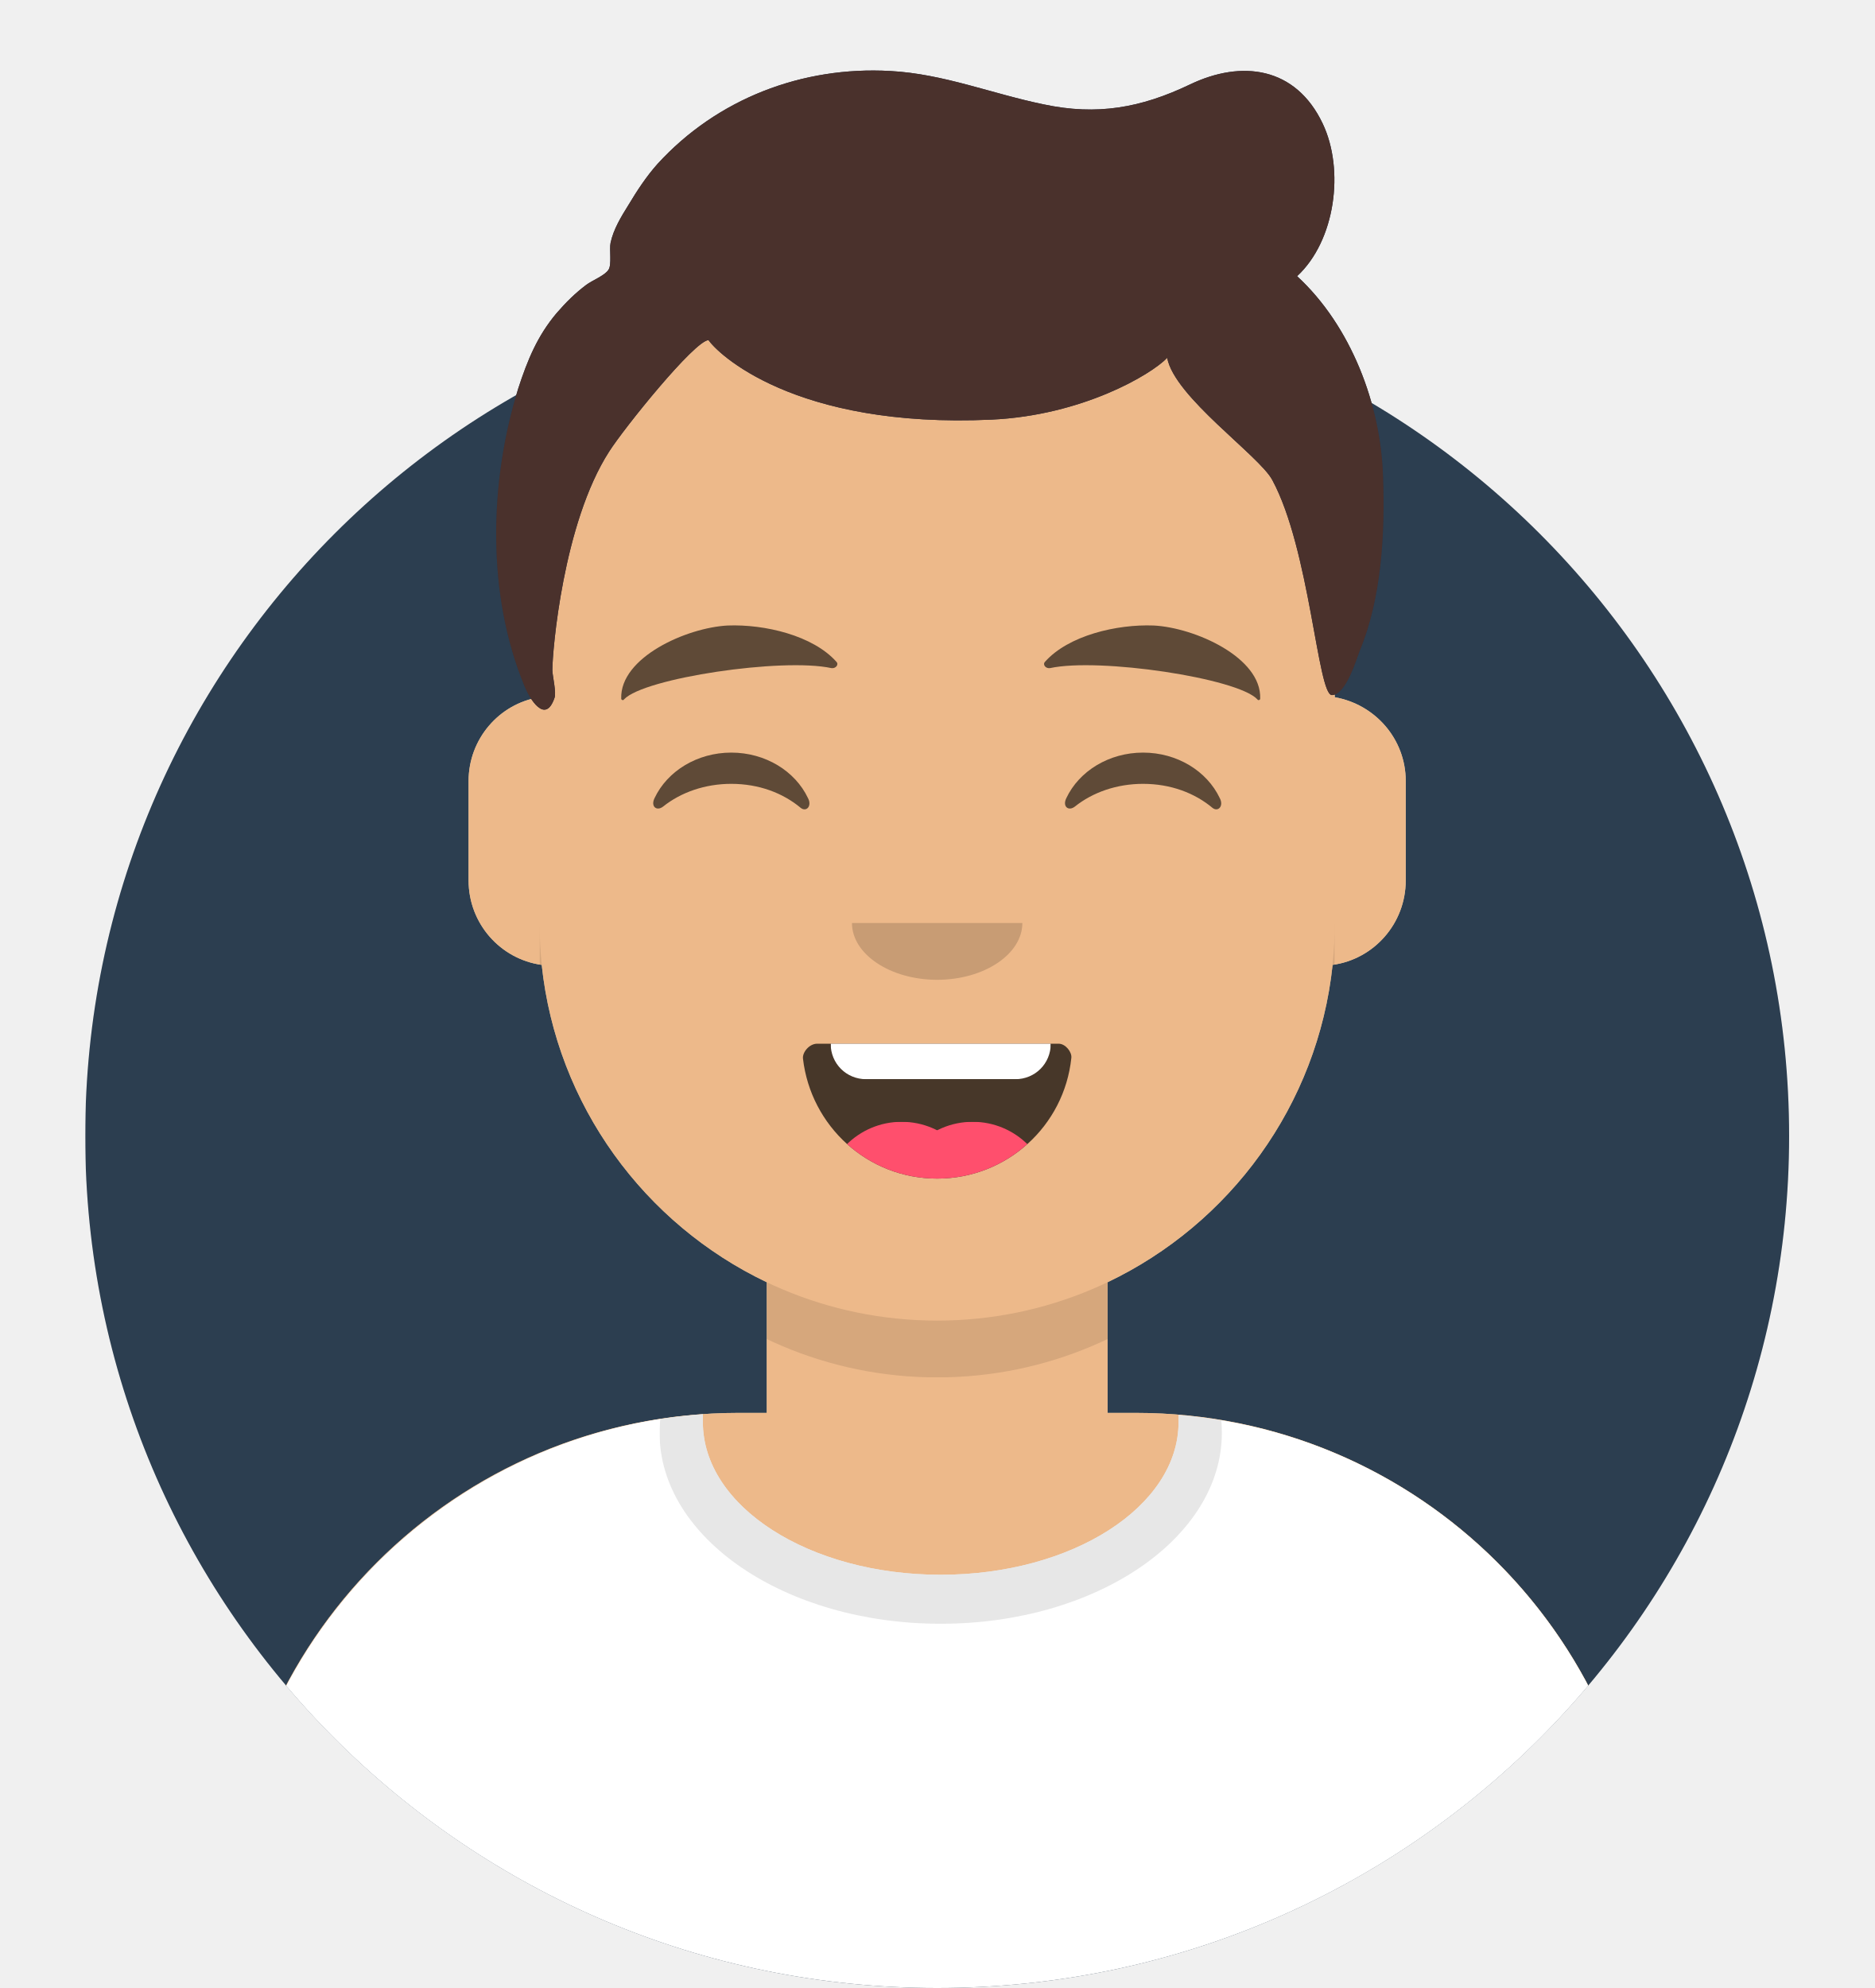
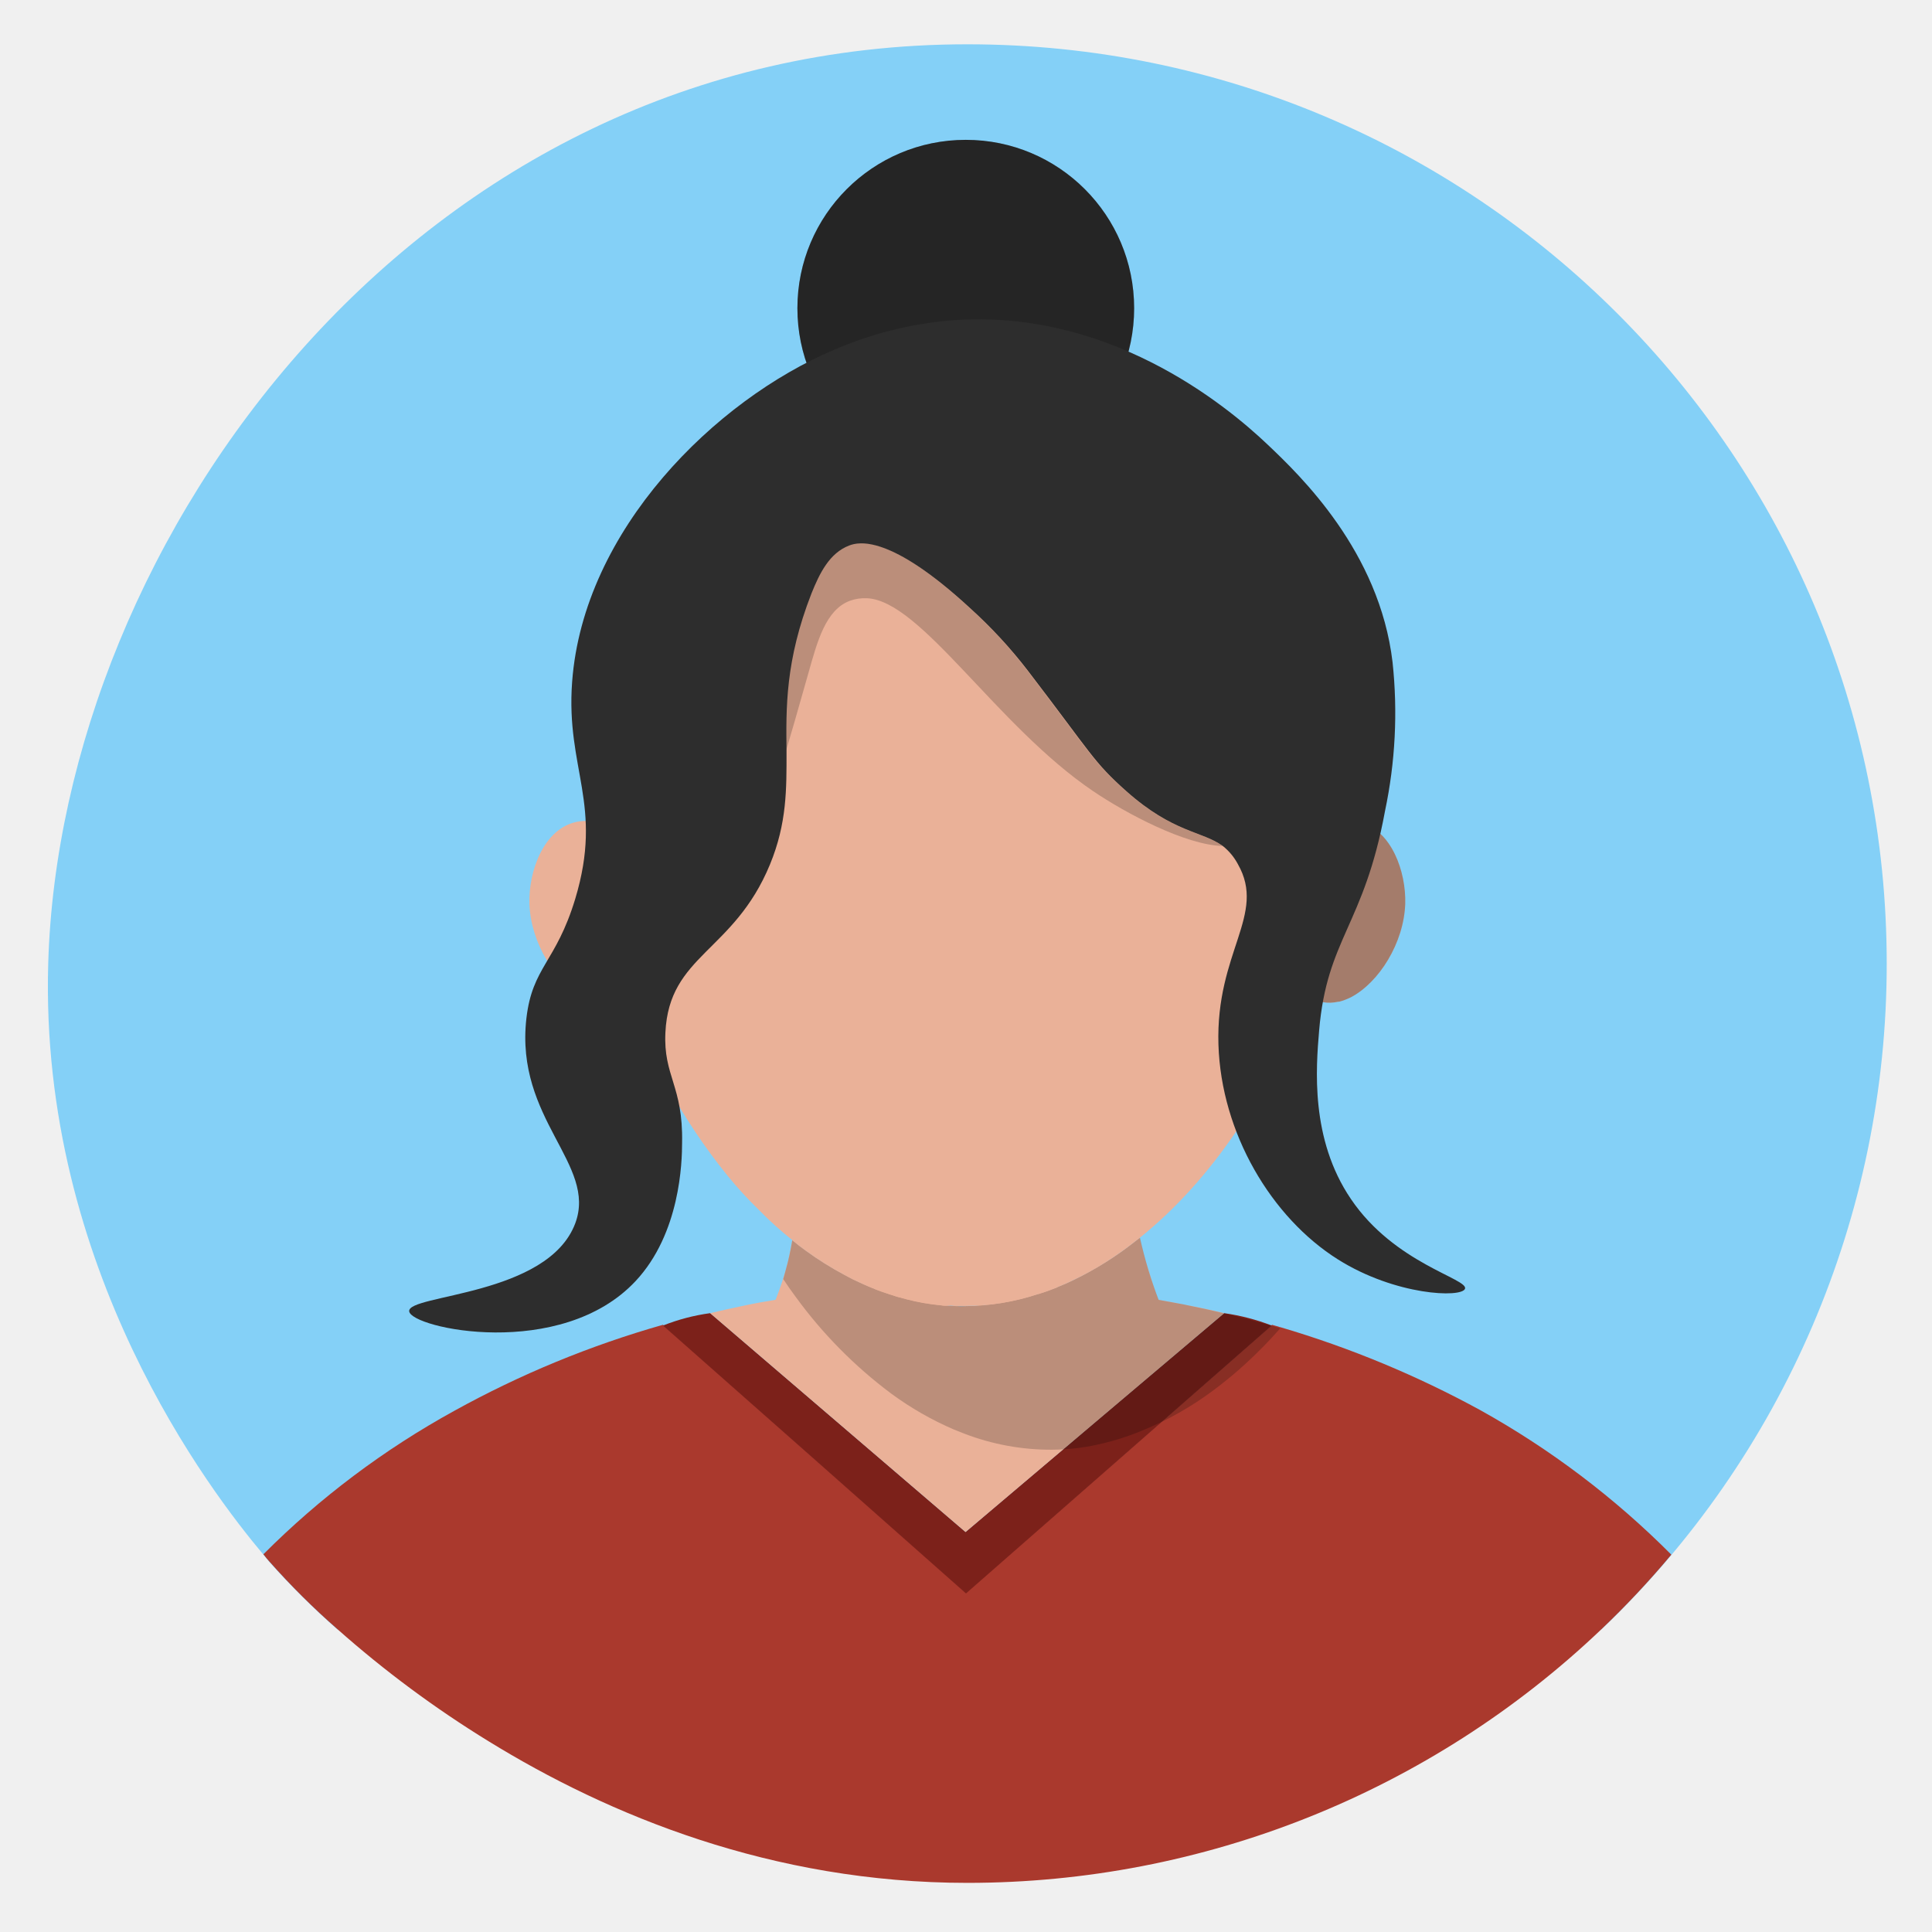
- <svg xmlns="http://www.w3.org/2000/svg" version="1.1" id="Layer_1" x="0px" y="0px" viewBox="0 0 264 280" style="enable-background:new 0 0 264 280;" xml:space="preserve">
-   <style type="text/css">
- 	.st0{fill-rule:evenodd;clip-rule:evenodd;fill:#E6E6E6;}
- 	.st1{filter:url(#Adobe_OpacityMaskFilter);}
- 	.st2{fill-rule:evenodd;clip-rule:evenodd;fill:#FFFFFF;}
- 	.st3{mask:url(#mask-2_1_);}
- 	.st4{fill-rule:evenodd;clip-rule:evenodd;fill:#2C3E50;}
- 	.st5{filter:url(#Adobe_OpacityMaskFilter_1_);}
- 	.st6{mask:url(#mask-4_1_);}
- 	.st7{fill-rule:evenodd;clip-rule:evenodd;fill:#D0C6AC;}
- 	.st8{filter:url(#Adobe_OpacityMaskFilter_2_);}
- 	.st9{mask:url(#mask-6_1_);}
- 	.st10{fill-rule:evenodd;clip-rule:evenodd;fill:#EDB98A;}
- 	.st11{filter:url(#Adobe_OpacityMaskFilter_3_);}
- 	.st12{mask:url(#mask-6_2_);fill-rule:evenodd;clip-rule:evenodd;fill-opacity:0.1;}
- 	.st13{filter:url(#Adobe_OpacityMaskFilter_4_);}
- 	.st14{mask:url(#react-mask-952_1_);}
- 	.st15{filter:url(#Adobe_OpacityMaskFilter_5_);}
- 	.st16{opacity:0.6;mask:url(#react-mask-952_2_);}
- 	.st17{fill-rule:evenodd;clip-rule:evenodd;fill-opacity:0.16;}
- 	.st18{fill-rule:evenodd;clip-rule:evenodd;fill-opacity:0.7;}
- 	.st19{filter:url(#Adobe_OpacityMaskFilter_6_);}
- 	.st20{mask:url(#react-mask-934_1_);fill-rule:evenodd;clip-rule:evenodd;fill:#FFFFFF;}
- 	.st21{filter:url(#Adobe_OpacityMaskFilter_7_);}
- 	.st22{mask:url(#react-mask-934_2_);}
- 	.st23{fill-rule:evenodd;clip-rule:evenodd;fill:#FF4F6D;}
- 	.st24{fill-rule:evenodd;clip-rule:evenodd;fill-opacity:0.6;}
- 	.st25{filter:url(#Adobe_OpacityMaskFilter_8_);}
- 	.st26{mask:url(#react-mask-925_1_);}
- 	.st27{fill-rule:evenodd;clip-rule:evenodd;fill:#28354B;}
- 	.st28{filter:url(#Adobe_OpacityMaskFilter_9_);}
- 	.st29{mask:url(#react-mask-924_1_);}
- 	.st30{fill-rule:evenodd;clip-rule:evenodd;fill:#4A312C;}
- </style>
-   <g>
-     <g transform="translate(-825, -1100)">
-       <g transform="translate(825, 1100)">
-         <g id="Circle" transform="translate(12, 40)">
-           <g id="Circle-Background">
-             <circle class="st0" cx="120" cy="120" r="120" />
-           </g>
-           <defs>
-             <filter id="Adobe_OpacityMaskFilter" filterUnits="userSpaceOnUse" x="0" y="0" width="240" height="240">
-               <feColorMatrix type="matrix" values="1 0 0 0 0  0 1 0 0 0  0 0 1 0 0  0 0 0 1 0" />
-             </filter>
-           </defs>
-           <mask maskUnits="userSpaceOnUse" x="0" y="0" width="240" height="240" id="mask-2_1_">
-             <g class="st1">
-               <circle id="path-1_1_" class="st2" cx="120" cy="120" r="120" />
-             </g>
-           </mask>
-           <g class="st3">
-             <rect class="st4" width="240" height="240" />
-           </g>
-         </g>
-         <g id="Mask">
- 			</g>
-         <defs>
-           <filter id="Adobe_OpacityMaskFilter_1_" filterUnits="userSpaceOnUse" x="-1" y="0" width="265" height="280">
-             <feColorMatrix type="matrix" values="1 0 0 0 0  0 1 0 0 0  0 0 1 0 0  0 0 0 1 0" />
-           </filter>
-         </defs>
-         <mask maskUnits="userSpaceOnUse" x="-1" y="0" width="265" height="280" id="mask-4_1_">
-           <g class="st5">
-             <path id="path-3_1_" class="st2" d="M12,160c0,66.3,53.7,120,120,120s120-53.7,120-120h12V0H0v160H12z" />
-           </g>
-         </mask>
-         <g id="Avataaar" class="st6">
-           <g id="Body" transform="translate(32, 36)">
-             <g>
-               <path class="st7" d="M124,144.6V163h4l0,0c39.8,0,72,32.2,72,72v9H0v-9c0-39.8,32.2-72,72-72l0,0h4v-18.4        c-17.2-8.2-29.6-24.9-31.7-44.7C38.5,99.1,34,94.1,34,88V74c0-5.9,4.3-10.9,10-11.8V56l0,0c0-30.9,25.1-56,56-56l0,0l0,0        c30.9,0,56,25.1,56,56v6.2c5.7,1,10,5.9,10,11.8v14c0,6.1-4.5,11.1-10.3,11.9C153.6,119.7,141.2,136.4,124,144.6z" />
-             </g>
-             <defs>
-               <filter id="Adobe_OpacityMaskFilter_2_" filterUnits="userSpaceOnUse" x="-32" y="0" width="264" height="244">
-                 <feColorMatrix type="matrix" values="1 0 0 0 0  0 1 0 0 0  0 0 1 0 0  0 0 0 1 0" />
-               </filter>
-             </defs>
-             <mask maskUnits="userSpaceOnUse" x="-32" y="0" width="264" height="244" id="mask-6_1_">
-               <g class="st8">
-                 <path id="path-5_1_" class="st2" d="M124,144.6V163h4l0,0c39.8,0,72,32.2,72,72v9H0v-9c0-39.8,32.2-72,72-72l0,0h4v-18.4         c-17.2-8.2-29.6-24.9-31.7-44.7C38.5,99.1,34,94.1,34,88V74c0-5.9,4.3-10.9,10-11.8V56l0,0c0-30.9,25.1-56,56-56l0,0l0,0         c30.9,0,56,25.1,56,56v6.2c5.7,1,10,5.9,10,11.8v14c0,6.1-4.5,11.1-10.3,11.9C153.6,119.7,141.2,136.4,124,144.6z" />
-               </g>
-             </mask>
-             <g class="st9">
-               <g id="Color" transform="translate(-32, 0)">
-                 <rect class="st10" width="264" height="244" />
-               </g>
-             </g>
-             <defs>
-               <filter id="Adobe_OpacityMaskFilter_3_" filterUnits="userSpaceOnUse" x="44" y="79" width="112" height="79">
-                 <feColorMatrix type="matrix" values="1 0 0 0 0  0 1 0 0 0  0 0 1 0 0  0 0 0 1 0" />
-               </filter>
-             </defs>
-             <mask maskUnits="userSpaceOnUse" x="44" y="79" width="112" height="79" id="mask-6_2_">
-               <g class="st11">
-                 <path id="path-5_2_" class="st2" d="M124,144.6V163h4l0,0c39.8,0,72,32.2,72,72v9H0v-9c0-39.8,32.2-72,72-72l0,0h4v-18.4         c-17.2-8.2-29.6-24.9-31.7-44.7C38.5,99.1,34,94.1,34,88V74c0-5.9,4.3-10.9,10-11.8V56l0,0c0-30.9,25.1-56,56-56l0,0l0,0         c30.9,0,56,25.1,56,56v6.2c5.7,1,10,5.9,10,11.8v14c0,6.1-4.5,11.1-10.3,11.9C153.6,119.7,141.2,136.4,124,144.6z" />
-               </g>
-             </mask>
-             <path id="Neck-Shadow" class="st12" d="M156,79v23c0,30.9-25.1,56-56,56s-56-25.1-56-56V79v15c0,30.9,25.1,56,56,56       s56-25.1,56-56V79z" />
-           </g>
-           <g transform="translate(0, 170)">
-             <g id="Clothes">
-               <path class="st0" d="M166,29.3c37,3,66,34,66,71.8v8.9H32v-8.9C32,63,61.6,31.8,99,29.2c0,0.4,0,0.7,0,1.1        c0,11.9,15,21.5,33.5,21.5S166,42.2,166,30.3C166,30,166,29.6,166,29.3z" />
-             </g>
-             <defs>
-               <filter id="Adobe_OpacityMaskFilter_4_" filterUnits="userSpaceOnUse" x="0" y="0" width="264" height="110">
-                 <feColorMatrix type="matrix" values="1 0 0 0 0  0 1 0 0 0  0 0 1 0 0  0 0 0 1 0" />
-               </filter>
-             </defs>
-             <mask maskUnits="userSpaceOnUse" x="0" y="0" width="264" height="110" id="react-mask-952_1_">
-               <g class="st13">
-                 <path id="react-path-951_1_" class="st2" d="M166,29.3c37,3,66,34,66,71.8v8.9H32v-8.9C32,63,61.6,31.8,99,29.2         c0,0.4,0,0.7,0,1.1c0,11.9,15,21.5,33.5,21.5S166,42.2,166,30.3C166,30,166,29.6,166,29.3z" />
-               </g>
-             </mask>
-             <g class="st14">
-               <rect class="st2" width="264" height="110" />
-             </g>
-             <defs>
-               <filter id="Adobe_OpacityMaskFilter_5_" filterUnits="userSpaceOnUse" x="92.9" y="4.9" width="79.3" height="53.8">
-                 <feColorMatrix type="matrix" values="1 0 0 0 0  0 1 0 0 0  0 0 1 0 0  0 0 0 1 0" />
-               </filter>
-             </defs>
-             <mask maskUnits="userSpaceOnUse" x="92.9" y="4.9" width="79.3" height="53.8" id="react-mask-952_2_">
-               <g class="st15">
-                 <path id="react-path-951_2_" class="st2" d="M166,29.3c37,3,66,34,66,71.8v8.9H32v-8.9C32,63,61.6,31.8,99,29.2         c0,0.4,0,0.7,0,1.1c0,11.9,15,21.5,33.5,21.5S166,42.2,166,30.3C166,30,166,29.6,166,29.3z" />
-               </g>
-             </mask>
-             <g id="Shadowy" class="st16">
-               <g transform="translate(92, 4)">
-                 <ellipse class="st17" cx="40.5" cy="27.8" rx="39.6" ry="26.9" />
-               </g>
-             </g>
-           </g>
-           <g id="Face" transform="translate(76, 82)">
-             <g transform="translate(2, 52)">
-               <g id="Mouth">
-                 <path class="st18" d="M35.1,15.1C36.2,24.6,44.2,32,54,32c9.8,0,17.9-7.4,18.9-17c0.1-0.8-0.8-2-1.8-2c-14.9,0-26.3,0-34,0         C36,13,35,14.2,35.1,15.1z" />
-               </g>
-               <defs>
-                 <filter id="Adobe_OpacityMaskFilter_6_" filterUnits="userSpaceOnUse" x="39" y="2" width="31" height="16">
-                   <feColorMatrix type="matrix" values="1 0 0 0 0  0 1 0 0 0  0 0 1 0 0  0 0 0 1 0" />
-                 </filter>
-               </defs>
-               <mask maskUnits="userSpaceOnUse" x="39" y="2" width="31" height="16" id="react-mask-934_1_">
-                 <g class="st19">
-                   <path id="react-path-933_1_" class="st2" d="M35.1,15.1C36.2,24.6,44.2,32,54,32c9.8,0,17.9-7.4,18.9-17          c0.1-0.8-0.8-2-1.8-2c-14.9,0-26.3,0-34,0C36,13,35,14.2,35.1,15.1z" />
-                 </g>
-               </mask>
-               <path id="Teeth" class="st20" d="M44,2h21c2.8,0,5,2.2,5,5v6c0,2.8-2.2,5-5,5H44c-2.8,0-5-2.2-5-5V7C39,4.2,41.2,2,44,2z" />
-               <defs>
-                 <filter id="Adobe_OpacityMaskFilter_7_" filterUnits="userSpaceOnUse" x="38" y="24" width="32" height="22">
-                   <feColorMatrix type="matrix" values="1 0 0 0 0  0 1 0 0 0  0 0 1 0 0  0 0 0 1 0" />
-                 </filter>
-               </defs>
-               <mask maskUnits="userSpaceOnUse" x="38" y="24" width="32" height="22" id="react-mask-934_2_">
-                 <g class="st21">
-                   <path id="react-path-933_2_" class="st2" d="M35.1,15.1C36.2,24.6,44.2,32,54,32c9.8,0,17.9-7.4,18.9-17          c0.1-0.8-0.8-2-1.8-2c-14.9,0-26.3,0-34,0C36,13,35,14.2,35.1,15.1z" />
-                 </g>
-               </mask>
-               <g id="Tongue" class="st22">
-                 <g transform="translate(38, 24)">
-                   <circle class="st23" cx="11" cy="11" r="11" />
-                   <circle class="st23" cx="21" cy="11" r="11" />
-                 </g>
-               </g>
-             </g>
-             <g transform="translate(28, 40)">
-               <path id="Nose" class="st17" d="M16,8c0,4.4,5.4,8,12,8l0,0c6.6,0,12-3.6,12-8" />
-             </g>
-             <g transform="translate(0, 8)">
-               <path id="Squint" class="st24" d="M16.2,22.4C18,18.6,22.2,16,27,16c4.8,0,9,2.6,10.8,6.4c0.6,1.1-0.2,2-1,1.4        c-2.5-2.1-5.9-3.4-9.8-3.4c-3.7,0-7.1,1.2-9.6,3.2C16.5,24.3,15.6,23.6,16.2,22.4z" />
-               <path class="st24" d="M74.2,22.4C76,18.6,80.2,16,85,16c4.8,0,9,2.6,10.8,6.4c0.6,1.1-0.2,2-1,1.4c-2.5-2.1-5.9-3.4-9.8-3.4        c-3.7,0-7.1,1.2-9.6,3.2C74.5,24.3,73.6,23.6,74.2,22.4z" />
-             </g>
-             <g>
-               <path id="Eyebrow" class="st24" d="M26.5,6.1c-5.8,0.3-15.2,4.5-15,10.3c0,0.2,0.3,0.3,0.4,0.1c2.8-3,22.3-5.9,29.2-4.4        c0.6,0.1,1.1-0.5,0.7-0.9C38.5,7.5,31.7,5.9,26.5,6.1" />
-               <path class="st24" d="M86.5,6.1c5.8,0.3,15.2,4.5,15,10.3c0,0.2-0.3,0.3-0.4,0.1c-2.8-3-22.3-5.9-29.2-4.4        c-0.6,0.1-1.1-0.5-0.7-0.9C74.5,7.5,81.3,5.9,86.5,6.1" />
-             </g>
-           </g>
-           <g id="Top">
-             <defs>
-               <filter id="Adobe_OpacityMaskFilter_8_" filterUnits="userSpaceOnUse" x="-1" y="0" width="264" height="280">
-                 <feColorMatrix type="matrix" values="1 0 0 0 0  0 1 0 0 0  0 0 1 0 0  0 0 0 1 0" />
-               </filter>
-             </defs>
-             <mask maskUnits="userSpaceOnUse" x="-1" y="0" width="264" height="280" id="react-mask-925_1_">
-               <g class="st25">
-                 <rect id="react-path-927_1_" class="st2" width="264" height="280" />
-               </g>
-             </mask>
-             <g class="st26">
-               <g transform="translate(-1, 0)">
-                 <g id="Short-Hair">
-                   <path class="st27" d="M183.7,38.9c5.4-5,6.7-15,3.6-21.5c-3.8-8-11.4-9-18.7-5.5c-6.9,3.3-13.1,4.4-20.6,2.8          c-7.3-1.5-14.1-4.3-21.6-4.7C114,9.3,102,13.9,93.6,23.1c-1.6,1.8-2.9,3.8-4.1,5.8c-1,1.6-2.1,3.4-2.5,5.3          c-0.2,0.9,0.2,3.1-0.3,3.8c-0.5,0.8-2.3,1.5-3.1,2.1c-1.6,1.2-2.9,2.5-4.2,4c-2.7,3.2-4.1,6.6-5.4,10.6          c-4.1,13.2-4.5,29,0.9,42c0.7,1.7,2.9,5.4,4.2,1.6c0.3-0.7-0.3-3.2-0.3-3.9c0-2.7,1.5-20.7,8-30.8c2.1-3.3,12-15.6,14-15.7          c1.1,1.7,11.9,12.5,39.9,11.2c12.7-0.6,22.4-6.3,24.7-8.7c1,5.5,13,13.8,14.8,17.2c5.3,9.8,6.4,30.3,8.4,30.3          s3.5-5.2,3.9-6.2c3.1-7.4,3.6-16.6,3.3-24.6C195.5,57,191.3,45.9,183.7,38.9z" />
-                 </g>
-                 <defs>
-                   <filter id="Adobe_OpacityMaskFilter_9_" filterUnits="userSpaceOnUse" x="0" y="0" width="264" height="280">
-                     <feColorMatrix type="matrix" values="1 0 0 0 0  0 1 0 0 0  0 0 1 0 0  0 0 0 1 0" />
-                   </filter>
-                 </defs>
-                 <mask maskUnits="userSpaceOnUse" x="0" y="0" width="264" height="280" id="react-mask-924_1_">
-                   <g class="st28">
-                     <path id="react-path-926_1_" class="st2" d="M183.7,38.9c5.4-5,6.7-15,3.6-21.5c-3.8-8-11.4-9-18.7-5.5           c-6.9,3.3-13.1,4.4-20.6,2.8c-7.3-1.5-14.1-4.3-21.6-4.7C114,9.3,102,13.9,93.6,23.1c-1.6,1.8-2.9,3.8-4.1,5.8           c-1,1.6-2.1,3.4-2.5,5.3c-0.2,0.9,0.2,3.1-0.3,3.8c-0.5,0.8-2.3,1.5-3.1,2.1c-1.6,1.2-2.9,2.5-4.2,4           c-2.7,3.2-4.1,6.6-5.4,10.6c-4.1,13.2-4.5,29,0.9,42c0.7,1.7,2.9,5.4,4.2,1.6c0.3-0.7-0.3-3.2-0.3-3.9           c0-2.7,1.5-20.7,8-30.8c2.1-3.3,12-15.6,14-15.7c1.1,1.7,11.9,12.5,39.9,11.2c12.7-0.6,22.4-6.3,24.7-8.7           c1,5.5,13,13.8,14.8,17.2c5.3,9.8,6.4,30.3,8.4,30.3s3.5-5.2,3.9-6.2c3.1-7.4,3.6-16.6,3.3-24.6           C195.5,57,191.3,45.9,183.7,38.9z" />
-                   </g>
-                 </mask>
-                 <g class="st29">
-                   <g transform="translate(0, 0) ">
-                     <rect class="st30" width="264" height="280" />
-                   </g>
-                 </g>
-               </g>
-             </g>
-           </g>
-         </g>
-       </g>
-     </g>
+ <svg xmlns="http://www.w3.org/2000/svg" width="800px" height="800px" viewBox="0 0 256 256" data-name="Layer 1" id="Layer_1">
+   <defs>
+     <style>.cls-1{fill:#84d0f7;}.cls-2{fill:#2d2d2d;}.cls-3{fill:#050505;}.cls-3,.cls-7{opacity:0.2;}.cls-4{fill:#aa392d;}.cls-5{fill:#7c211a;}.cls-6{fill:#eab198;}.cls-8{opacity:0.3;}</style>
+   </defs>
+   <g data-name="Female 1" id="Female_1">
+     <path class="cls-1" d="M250,127.7a121.69,121.69,0,0,1-37.81,88.21H44.71a103.52,103.52,0,0,1-9-8.93l-.82-1c-7-8.33-29.68-37.88-28.5-78.31C8,71.68,55.07,5.87,128.18,5.87A121.82,121.82,0,0,1,250,127.7Z" id="Wallpaper" />
+     <circle class="cls-2" cx="127.97" cy="40.84" id="Chignon" r="22.31" />
+     <circle class="cls-3" cx="127.97" cy="40.84" id="ChignonShadow" r="22.31" />
+     <path class="cls-4" d="M221.46,206a118.76,118.76,0,0,1-9.27,9.89,121.78,121.78,0,0,1-84,33.6c-25.94,0-47.6-9-63.46-18.77a142.71,142.71,0,0,1-20-14.83,99.86,99.86,0,0,1-9-8.94c-.24-.27-.53-.59-.83-1a111.85,111.85,0,0,1,25.28-19,131.27,131.27,0,0,1,27.67-11.41q20.1,17.76,40.15,35.5,20.3-17.76,40.55-35.5c.28.09.57.16.85.24a.89.89,0,0,0,.29.09,134.45,134.45,0,0,1,26.49,11A113.7,113.7,0,0,1,221.46,206Z" id="Sweater" />
+     <path class="cls-5" d="M168.51,175.64Q148.25,193.4,128,211.14q-20.05-17.76-40.15-35.5A26.74,26.74,0,0,1,94.1,174q16.92,14.5,33.84,29,17.13-14.53,34.27-29A28.65,28.65,0,0,1,168.51,175.64Z" id="Neckband" />
+     <path class="cls-6" d="M162.21,174q-17.13,14.5-34.27,29Q111,188.5,94.1,174c1.45-.35,3-.68,4.5-1s2.81-.55,4.17-.77a38,38,0,0,0,1.66-5.17c.22-1,.4-1.89.55-2.77a41.51,41.51,0,0,0,4.34,3.1,46.93,46.93,0,0,0,4.48,2.45,36.69,36.69,0,0,0,13.53,3.25,37.22,37.22,0,0,0,15-3.53,55.31,55.31,0,0,0,4.93-2.81c1.54-1,2.81-2,3.77-2.76.29,1.29.64,2.65,1.08,4.08s.9,2.87,1.4,4.16c1.19.2,2.39.42,3.64.68Q159.78,173.4,162.21,174Z" id="Neck" />
+     <path class="cls-7" d="M169.65,176c-.84.94-1.69,1.87-2.57,2.74a55,55,0,0,1-6.27,5.46,42.66,42.66,0,0,1-9.49,5.37,34.67,34.67,0,0,1-6.61,2,29.15,29.15,0,0,1-6.05.52,31.93,31.93,0,0,1-11.6-2.41l-.66-.26a42,42,0,0,1-8.28-4.74,60.1,60.1,0,0,1-12.68-12.83c-.57-.76-1.12-1.55-1.66-2.37.1-.35.21-.7.3-1.07a35.34,35.34,0,0,0,.9-4.06c.59.49,1.19.95,1.8,1.39a42.56,42.56,0,0,0,5.11,3.2c.17.08.35.19.52.28l.64.33.75.35.43.2.38.17.46.2.44.18a.83.83,0,0,0,.22.08,3.85,3.85,0,0,0,.52.22l.68.25a0,0,0,0,1,0,0l.73.24.15.06.53.16c.24.09.5.17.76.24a2.1,2.1,0,0,1,.36.09l.7.19a28.59,28.59,0,0,0,4.54.79,2.36,2.36,0,0,0,.48.05,1.62,1.62,0,0,0,.31,0c.22,0,.41,0,.63,0s.35,0,.55.05h1.18a31.37,31.37,0,0,0,9.72-1.6.16.16,0,0,0,.06,0,2.8,2.8,0,0,0,.38-.13c.65-.19,1.29-.46,1.95-.7l.17-.09c.29-.11.55-.24.84-.35l.22-.09a43.86,43.86,0,0,0,8.24-4.86l1.62-1.25c.31,1.36.68,2.83,1.14,4.36.42,1.38.88,2.68,1.34,3.88l1.1.2,1.09.2,1.08.19c.26.07.53.11.81.18a5,5,0,0,1,.53.11c1.36.28,2.72.57,4.05.9,2.13.5,4.21,1.05,6.3,1.64Z" id="NeckShadow" />
+     <path class="cls-6" d="M186.2,119.75c-.16,5.19-3.47,10.44-7.18,12.37a7.27,7.27,0,0,1-1.57.61l-.12,0a4.9,4.9,0,0,1-2.05.06,5.18,5.18,0,0,1-2-.87l-.28-.21a7.82,7.82,0,0,1-1.12-1.11c-2.67-3.22-3.76-9.27-2-14.09a14.64,14.64,0,0,1,3.23-5,8.93,8.93,0,0,1,4.42-2.59,5.91,5.91,0,0,1,2.37,0C184.3,109.76,186.33,115.41,186.2,119.75Z" id="RightEar" />
+     <path class="cls-8" d="M186.2,119.75c-.17,5.19-3.48,10.44-7.19,12.39a8.19,8.19,0,0,1-1.56.59l-.13,0a5.39,5.39,0,0,1-2,.07,5.26,5.26,0,0,1-2-.88l-.28-.22a7.26,7.26,0,0,1-1.12-1.1c-2.68-3.22-3.77-9.27-2-14.1a14.52,14.52,0,0,1,3.22-5,10,10,0,0,1,3.14-2.19,6.43,6.43,0,0,1,1.29-.4,5.9,5.9,0,0,1,2.37,0,2.25,2.25,0,0,1,.35.09C184.4,110.06,186.33,115.54,186.2,119.75Z" id="RightEarShadow" />
+     <path class="cls-6" d="M84.42,130.62a7.53,7.53,0,0,1-1.4,1.32,5.35,5.35,0,0,1-2,.88,5.08,5.08,0,0,1-2-.07l-.12,0a7.27,7.27,0,0,1-1.57-.61c-3.71-1.93-7-7.18-7.18-12.37-.13-4.34,1.9-10,6.31-10.88,2.51-.5,4.9.71,6.79,2.61a14.64,14.64,0,0,1,3.23,5C88.19,121.35,87.09,127.4,84.42,130.62Z" id="LeftHear" />
+     <path class="cls-6" d="M177.52,108.89c0,.4,0,.81-.07,1.23a78.87,78.87,0,0,1-4.49,21.6c-4.65,13.09-12.48,24.69-21.89,32.26l-1.62,1.25a43.86,43.86,0,0,1-8.24,4.86l-.22.09c-.29.11-.55.24-.84.35l-.17.09c-.66.24-1.3.51-1.95.7a2.8,2.8,0,0,1-.38.13.16.16,0,0,1-.06,0,31.37,31.37,0,0,1-9.72,1.6h-1.18c-.2,0-.37,0-.55-.05s-.41,0-.63,0a1.62,1.62,0,0,1-.31,0,2.36,2.36,0,0,1-.48-.05,28.59,28.59,0,0,1-4.54-.79l-.7-.19a2.1,2.1,0,0,0-.36-.09c-.26-.07-.52-.15-.76-.24l-.53-.16-.15-.06-.73-.24a0,0,0,0,0,0,0l-.68-.25a3.85,3.85,0,0,1-.52-.22.83.83,0,0,1-.22-.08l-.44-.18-.46-.2-.38-.17-.43-.2-.75-.35-.64-.33c-.17-.09-.35-.2-.52-.28a42.56,42.56,0,0,1-5.11-3.2c-.61-.44-1.21-.9-1.8-1.39a45.76,45.76,0,0,1-4.43-4,52.45,52.45,0,0,1-4.14-4.51v0a78.39,78.39,0,0,1-13.64-25.05A80.66,80.66,0,0,1,79,112.49c-.09-1-.15-2.06-.19-3.09a66.94,66.94,0,0,1,.32-10.88c.16-1.47.38-2.91.64-4.36A53.68,53.68,0,0,1,81,88.83,72.7,72.7,0,0,1,85.6,76.24C89.83,67.36,96,59,103.58,53.06c7-5.41,15.17-8.83,24.43-8.85,14.88-.07,27.21,8.68,35.83,20.45a71.61,71.61,0,0,1,8.61,15.49c.57,1.38,1.1,2.76,1.58,4.16a69.49,69.49,0,0,1,2.57,9.85c.24,1.4.46,2.83.61,4.25A70.47,70.47,0,0,1,177.52,108.89Z" id="Head" />
+     <path class="cls-7" d="M162,112.1c-4.95-.14-12.8-4.32-17.17-7.28C132,96.13,122.06,79.6,114.89,79.27a5.89,5.89,0,0,0-2.26.33c-3.24,1.2-4.34,5.44-5.5,9.54-1.43,5.06-2.37,8.33-3,10.43-.07-5.76-.18-12,3.31-21,1.05-2.65,2.35-5.37,5-6.34,1.27-.48,5.43-1.49,16,8.29a62.63,62.63,0,0,1,7.63,8.25c8.61,11.25,8.7,12.12,13.07,16C155.42,110.38,159.23,110.1,162,112.1Z" id="HairsShadow" />
+     <path class="cls-2" d="M194.12,170.77c-.46,1.23-9.21.9-16.82-3.88-8.86-5.57-15.48-16.77-15.85-28.46-.38-12.3,6.4-17.21,2.58-23.92a7.66,7.66,0,0,0-2-2.41h0c-2.74-2-6.55-1.72-12.8-7.28-4.37-3.89-4.46-4.76-13.07-16a62.63,62.63,0,0,0-7.63-8.25c-10.6-9.78-14.76-8.77-16-8.29-2.63,1-3.93,3.69-5,6.34-3.49,8.93-3.38,15.2-3.31,21,0,4.92.06,9.46-2.2,14.94-4.8,11.62-13.37,11.95-13.85,22.25-.29,5.79,2.36,7.06,2.21,14.61,0,2.54-.24,12-6.16,18.33-9.89,10.57-29.78,6.25-30,4s18.37-2,22-11.64c2.94-7.85-8-13.77-6.47-27.17.79-6.84,3.91-7.39,6.47-15.83,3.77-12.5-1.27-17.2-.41-28.75,1.49-20.18,19-37.37,34.69-44a49.45,49.45,0,0,1,15.19-3.88c20.88-1.78,36.58,11,42.34,16.49,4.21,4,14.76,14.08,16.49,28.77a63,63,0,0,1-1,19.73c-2.79,15.18-7.7,16.87-8.73,29.1-.41,4.87-1.2,14.34,4.21,22.3C184.78,167.44,194.6,169.44,194.12,170.77Z" id="Hairs" />
  </g>
</svg>
